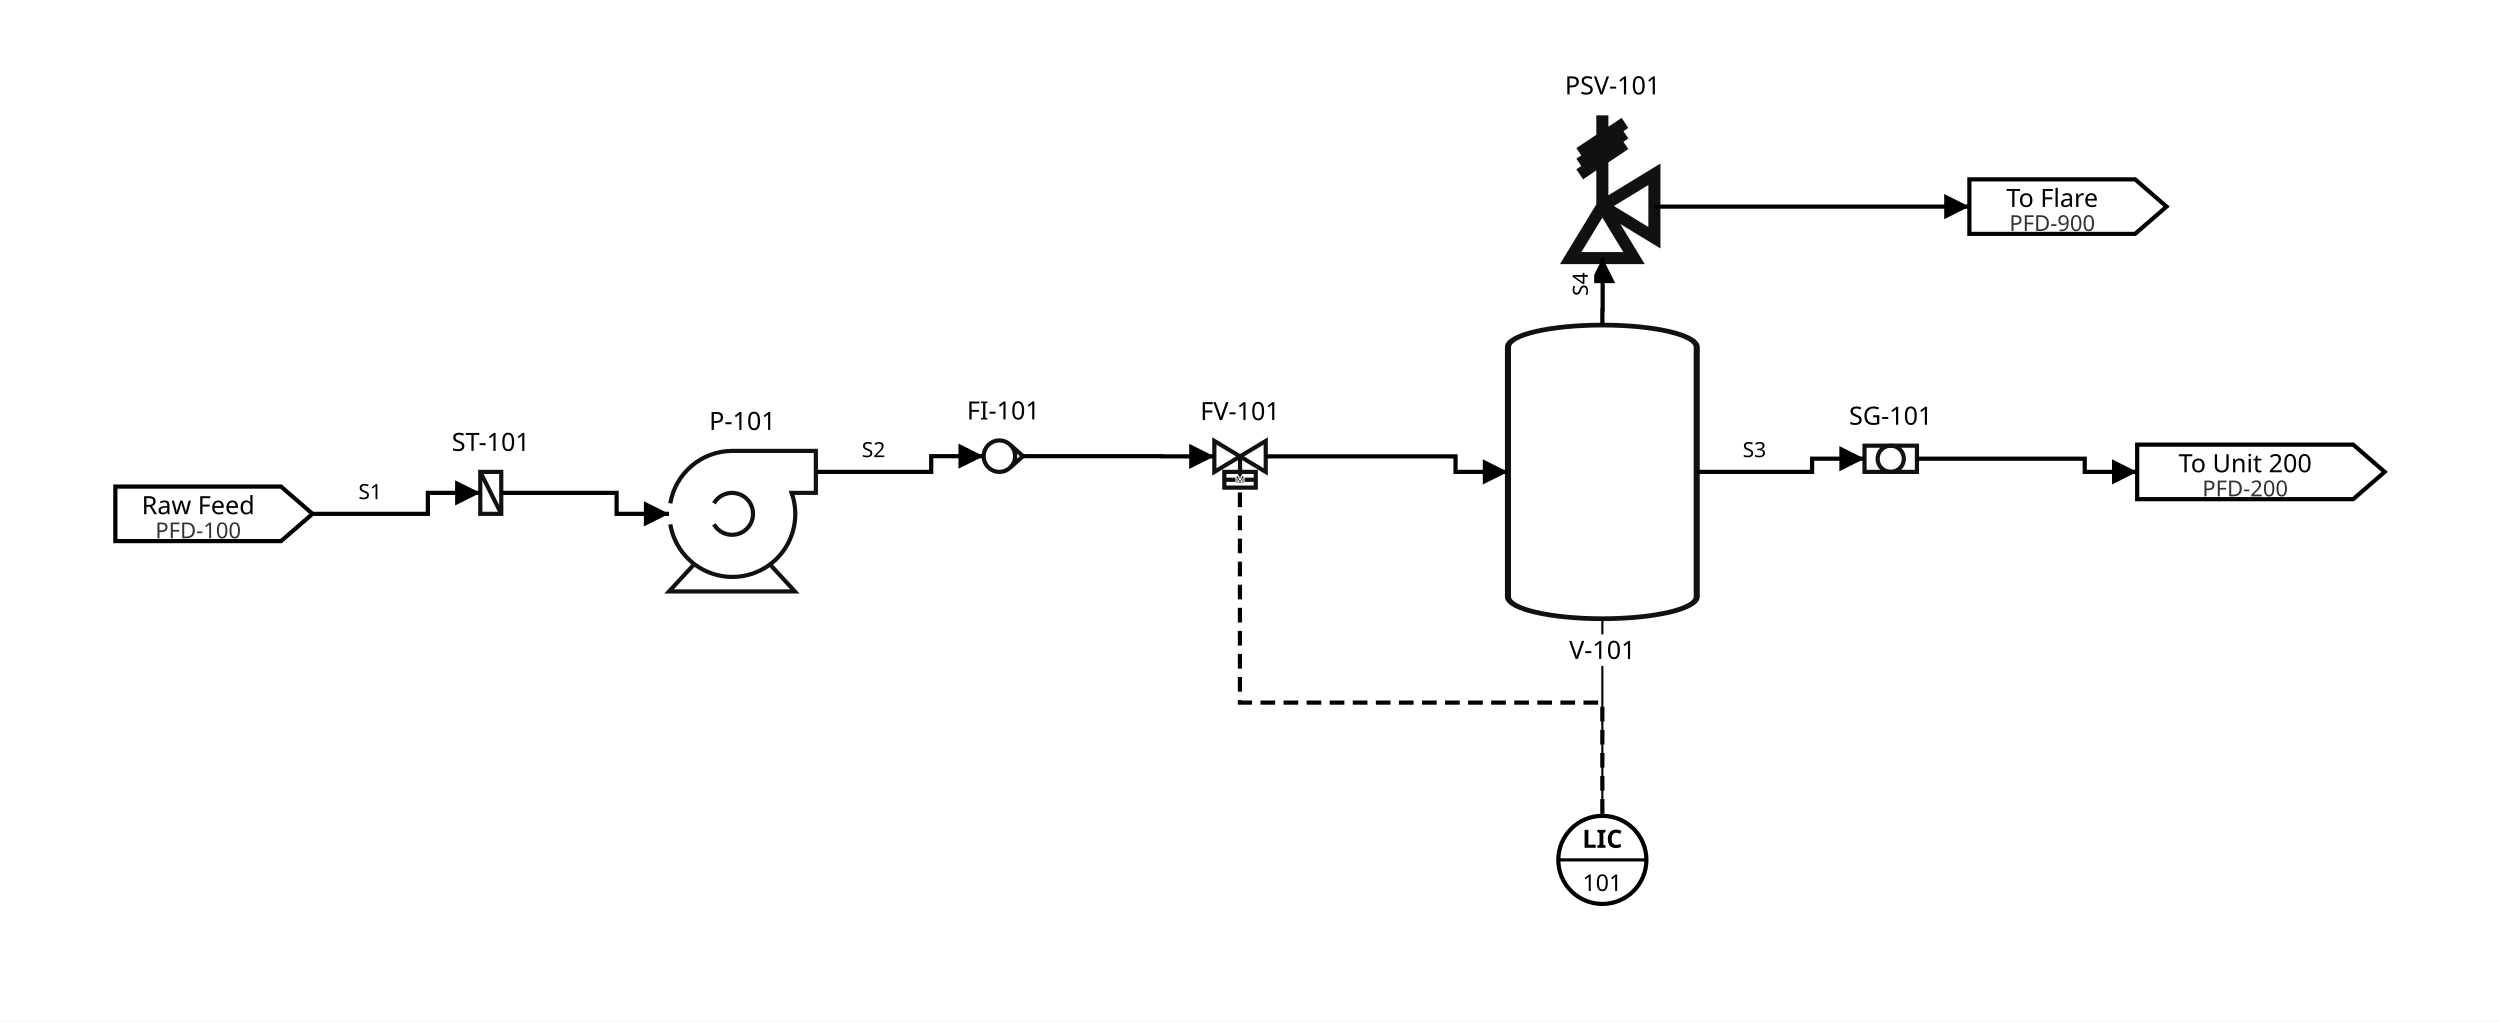
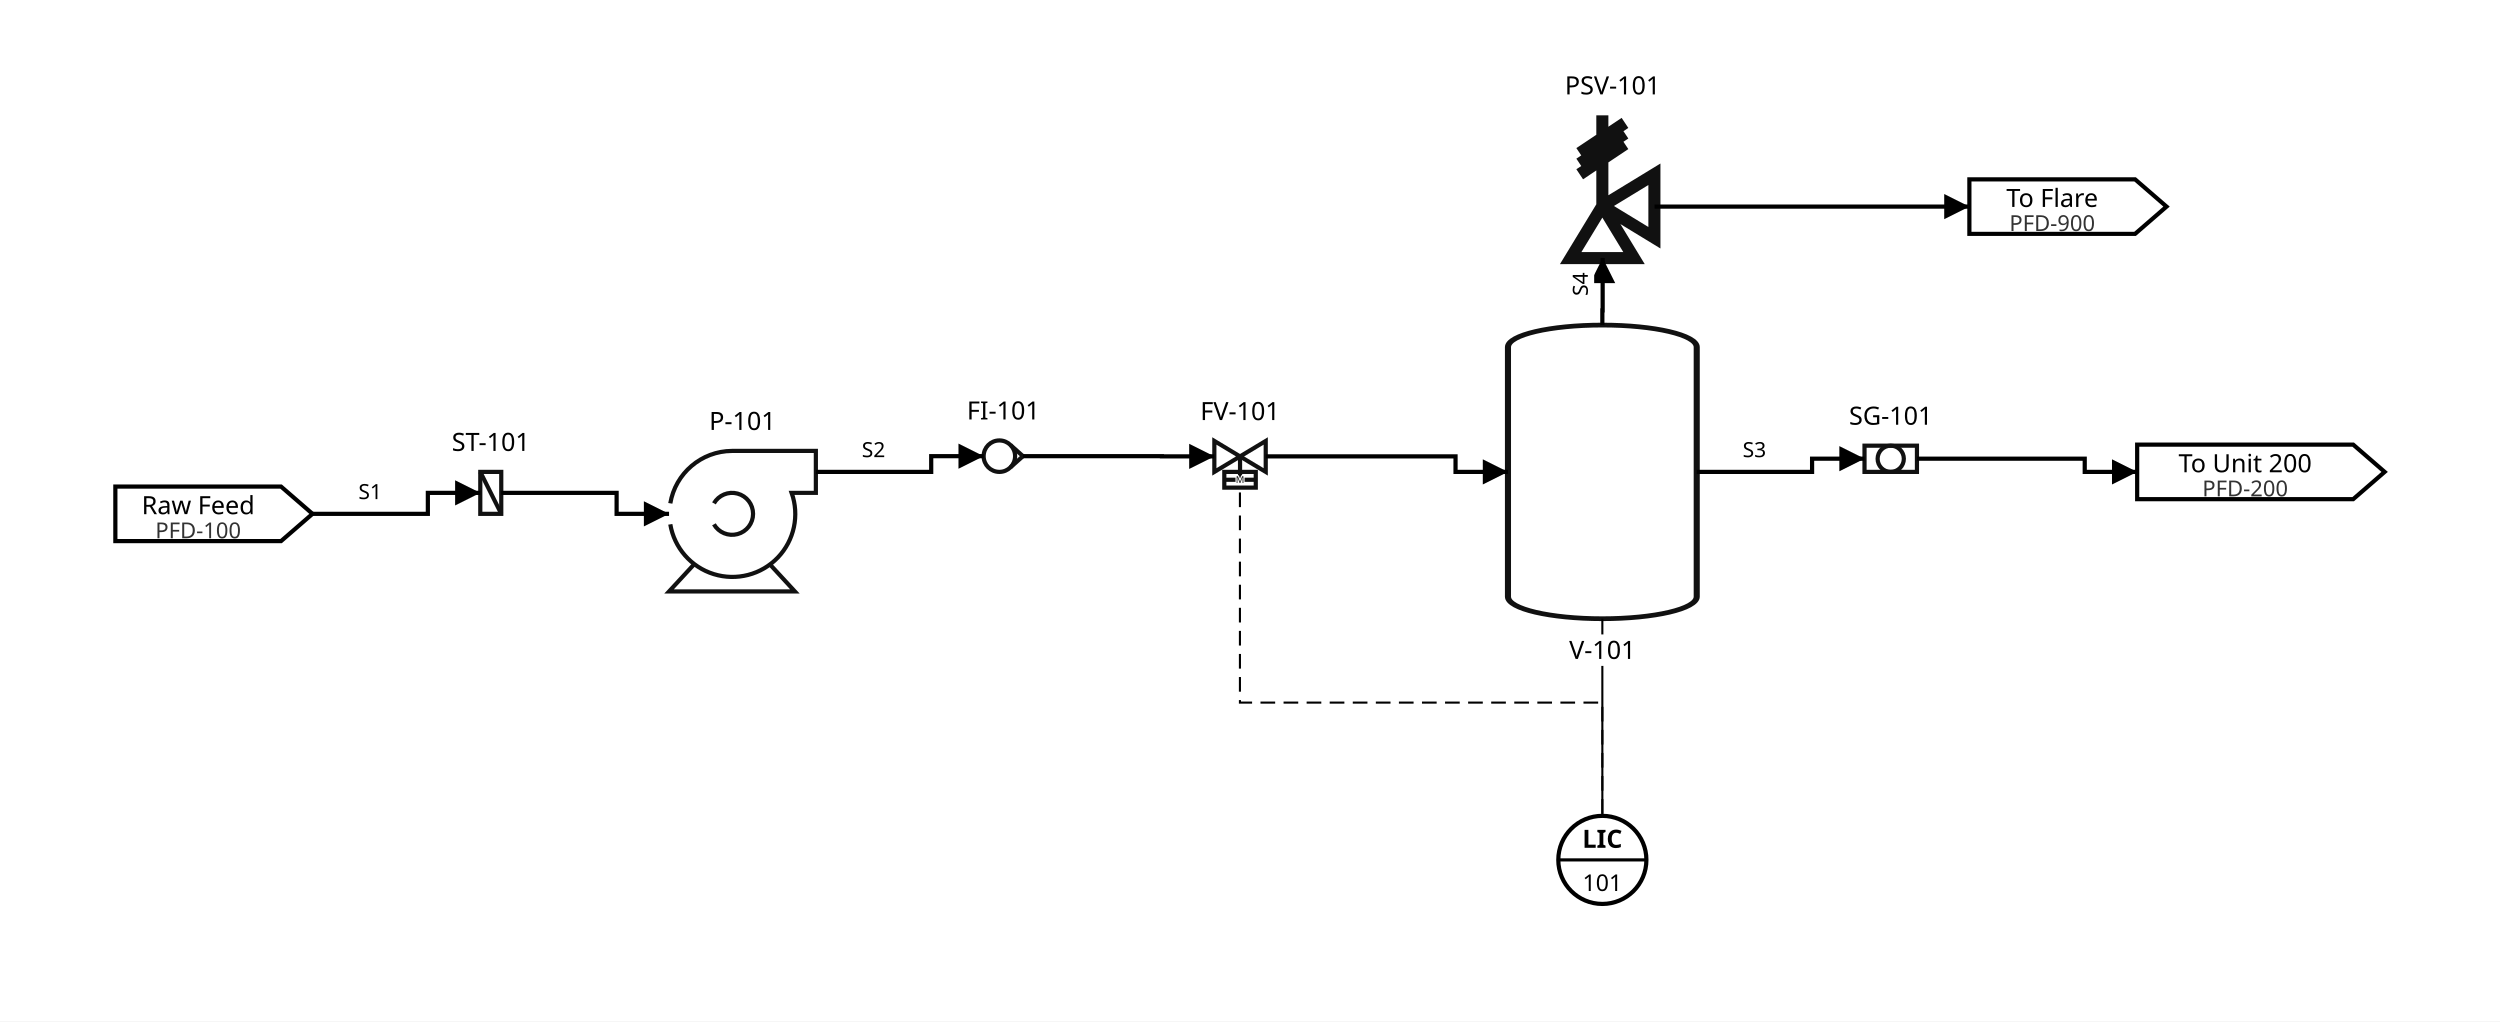
<svg xmlns="http://www.w3.org/2000/svg" width="1192" height="487" viewBox="-39.0 55.0 1192.0 487.0">
  <rect x="-39.0" y="55.0" width="1192.0" height="487.0" fill="white" />
  <defs>
    <marker id="arrow_black" viewBox="0 0 10 10" refX="10" refY="5" markerWidth="12" markerHeight="12" markerUnits="userSpaceOnUse" orient="auto-start-reverse">
      <path d="M 0 0 L 10 5 L 0 10 z" fill="black" />
    </marker>
    <symbol id="sym_fitting_rotameter" viewBox="0 0 18.8 15.0" overflow="visible">
      <g transform="scale(0.25)">
        <path d="M 51.5 9.0 L 75.0 30.0 L 51.5 51.0" fill="none" stroke="#111" stroke-width="8.0" />
        <ellipse cx="30.0" cy="30.0" rx="30.0" ry="30.0" fill="none" stroke="#111" stroke-width="8.0" />
      </g>
    </symbol>
    <symbol id="sym_fitting_sight_glass" viewBox="0 0 25.0 12.5" overflow="visible">
      <g transform="scale(0.25)">
        <rect x="0.0" y="0.0" width="100.0" height="50.0" fill="none" stroke="#111" stroke-width="8.0" />
        <ellipse cx="50.0" cy="25.0" rx="25.0" ry="25.0" fill="none" stroke="#111" stroke-width="8.0" />
      </g>
    </symbol>
    <symbol id="sym_fitting_strainer" viewBox="0 0 10.0 20.0" overflow="visible">
      <g transform="scale(0.25)">
        <rect x="0.0" y="0.0" width="40.0" height="80.0" fill="none" stroke="#111" stroke-width="8.0" />
        <path d="M 0.0 0.0 L 40.0 80.0" fill="none" stroke="#111" stroke-width="8.0" />
      </g>
    </symbol>
    <symbol id="sym_instrument_panel" viewBox="0 0 44.0 44.0" overflow="visible">
      <circle cx="22" cy="22" r="21" fill="white" stroke="black" stroke-width="2" />
      <line x1="1" y1="22" x2="43" y2="22" stroke="black" stroke-width="1.5" />
    </symbol>
    <symbol id="sym_pump" viewBox="0 0 70.0 67.0" overflow="visible">
      <path d="M 12.0 54.0 L 0.0 67.0 L 60.0 67.0 L 48.0 54.0" fill="none" stroke="#111" stroke-width="2.0" />
      <path d="M 0.6 25.0 A 30.0 30.0 0.0 0 1 30.0 0.0 L 70.0 0.0 L 70.0 20.0 L 58.45 20.0 A 30.0 30.0 0.0 0 1 51.859 50.83 A 30.0 30.0 0.0 0 1 21.341 58.742 A 30.0 30.0 0.0 0 1 0.6 35.0" fill="none" stroke="#111" stroke-width="2.0" />
      <path d="M 21.4 25.0 A 10.0 10.0 0.0 1 1 21.4 35.0" fill="none" stroke="#111" stroke-width="2.0" />
    </symbol>
    <symbol id="sym_valve_motor_ty" viewBox="0 0 24.5 22.2" overflow="visible">
      <g transform="scale(0.25)">
        <path d="M 0.0 89.0 L 0.0 30.0 L 98.0 89.0 L 98.0 30.0 Z" fill="none" stroke="#111" stroke-width="8.0" />
        <rect x="19.0" y="0.0" width="60.0" height="30.0" fill="none" stroke="#111" stroke-width="8.0" />
        <path d="M 49.0 15.0 L 49.0 59.0 M 19.0 15.0 L 79.0 15.0" fill="none" stroke="#111" stroke-width="8.0" />
        <g transform="translate(0, 30.2) scale(1, -1)">
          <text x="49.0" y="21.4" font-family="sans-serif" font-size="18.0" text-anchor="middle" fill="white" stroke="white" stroke-width="4.5" stroke-linejoin="round">M</text>
        </g>
        <g transform="translate(0, 30.2) scale(1, -1)">
          <text x="49.0" y="21.4" font-family="sans-serif" font-size="18.0" text-anchor="middle" fill="#111">M</text>
        </g>
      </g>
    </symbol>
    <symbol id="sym_valve_psv" viewBox="0 0 13.9 23.6" preserveAspectRatio="none" overflow="visible">
      <g transform="scale(0.25)">
        <path d="M 0.0 94.5 L 21.0 60.0 L 55.5 39.0 L 55.5 81.0 L 21.0 60.0 L 42.0 94.5 Z M 21.0 61.0 L 21.0 0.0 M 6.0 39.0 L 36.0 19.0 M 6.0 32.0 L 36.0 12.0 M 6.0 25.0 L 36.0 5.0" fill="none" stroke="#111" stroke-width="8.0" />
      </g>
    </symbol>
    <symbol id="sym_vessel" viewBox="0 0 62.0 100.0" preserveAspectRatio="none" overflow="visible">
      <g transform="scale(0.62, 0.5)">
        <path d="M 0.0 15.0 A 50.0 15.0 0.0 0 1 50.0 0.0 A 50.0 15.0 0.0 0 1 100.0 15.0 L 100.0 185.0 A 50.0 15.0 0.0 0 1 50.0 200.0 A 50.0 15.0 0.0 0 1 0.0 185.0 Z" fill="none" stroke="#111" stroke-width="3.226" />
      </g>
    </symbol>
  </defs>
  <g id="units">
    <polygon points="16.0,287 95,287 110,300 95,313 16.0,313" fill="transparent" stroke="black" stroke-width="2" />
    <text x="55.5" y="296" font-family="sans-serif" font-size="12" text-anchor="middle" dominant-baseline="middle">Raw Feed</text>
    <text x="55.5" y="308" font-family="sans-serif" font-size="10.5" text-anchor="middle" dominant-baseline="middle" fill="#333">PFD-100</text>
    <use href="#sym_fitting_strainer" x="190" y="280" width="10.0" height="20.0" />
    <use href="#sym_pump" x="280" y="270" width="70.0" height="67.0" />
    <use href="#sym_fitting_rotameter" x="430" y="265" width="18.8" height="15.0" />
    <use href="#sym_valve_motor_ty" x="540" y="265.3" width="24.5" height="22.2" transform="translate(0, 552.8) scale(1, -1)" />
    <use href="#sym_vessel" x="680" y="210" width="90" height="140" />
    <use href="#sym_valve_psv" x="709.89" y="110" width="40" height="68" />
    <polygon points="900,140.508 979.0,140.508 994.0,153.508 979.0,166.508 900,166.508" fill="transparent" stroke="black" stroke-width="2" />
    <text x="939.5" y="149.508" font-family="sans-serif" font-size="12" text-anchor="middle" dominant-baseline="middle">To Flare</text>
    <text x="939.5" y="161.508" font-family="sans-serif" font-size="10.5" text-anchor="middle" dominant-baseline="middle" fill="#333">PFD-900</text>
    <use href="#sym_fitting_sight_glass" x="850" y="267.5" width="25.0" height="12.5" />
    <polygon points="980,267 1083.0,267 1098.0,280 1083.0,293 980,293" fill="transparent" stroke="black" stroke-width="2" />
    <text x="1031.5" y="276" font-family="sans-serif" font-size="12" text-anchor="middle" dominant-baseline="middle">To Unit 200</text>
    <text x="1031.5" y="288" font-family="sans-serif" font-size="10.5" text-anchor="middle" dominant-baseline="middle" fill="#333">PFD-200</text>
  </g>
  <g id="streams">
    <path d="M 110.0,300.0 L 165.0,300.0 L 165.0,290.0 L 190.0,290.0" fill="none" stroke="black" stroke-width="2" marker-end="url(#arrow_black)" />
    <path d="M 200.0,290.0 L 255.0,290.0 L 255.0,300.0 L 280.0,300.0" fill="none" stroke="black" stroke-width="2" marker-end="url(#arrow_black)" />
    <path d="M 350.0,280.0 L 405.0,280.0 L 405.0,272.5 L 430.0,272.5" fill="none" stroke="black" stroke-width="2" marker-end="url(#arrow_black)" />
    <path d="M 448.8,272.5 L 515.0,272.5 L 515.0,272.6 L 540.0,272.6" fill="none" stroke="black" stroke-width="2" marker-end="url(#arrow_black)" />
    <path d="M 564.5,272.6 L 655.0,272.6 L 655.0,280.0 L 680.0,280.0" fill="none" stroke="black" stroke-width="2" marker-end="url(#arrow_black)" />
    <path d="M 770.0,280.0 L 825.0,280.0 L 825.0,273.7 L 850.0,273.7" fill="none" stroke="black" stroke-width="2" marker-end="url(#arrow_black)" />
    <path d="M 875.0,273.7 L 955.0,273.7 L 955.0,280.0 L 980,280.0" fill="none" stroke="black" stroke-width="2" marker-end="url(#arrow_black)" />
    <path d="M 725.0,210.0 L 725.0,203.0 L 725.144,203.0 L 725.144,178.0" fill="none" stroke="black" stroke-width="2" marker-end="url(#arrow_black)" />
    <path d="M 749.892,153.508 L 900,153.508" fill="none" stroke="black" stroke-width="2" marker-end="url(#arrow_black)" />
-     <path d="M 725.0,443.0 L 725.0,390.0 L 552.2,390.0 L 552.2,287.5" fill="none" stroke="black" stroke-width="2" stroke-dasharray="7,4" />
+     <path d="M 725.0,443.0 L 725.0,390.0 L 552.2,390.0 L 552.2,287.5" fill="none" stroke="black" stroke-width="1" stroke-dasharray="7,4" />
    <rect x="128.3" y="283.0" width="18.4" height="13.0" fill="white" />
    <text x="137.5" y="289.5" font-family="sans-serif" font-size="10" text-anchor="middle" dominant-baseline="middle" fill="black">S1</text>
    <rect x="368.3" y="263.0" width="18.4" height="13.0" fill="white" />
    <text x="377.5" y="269.5" font-family="sans-serif" font-size="10" text-anchor="middle" dominant-baseline="middle" fill="black">S2</text>
    <rect x="788.3" y="263.0" width="18.4" height="13.0" fill="white" />
    <text x="797.5" y="269.5" font-family="sans-serif" font-size="10" text-anchor="middle" dominant-baseline="middle" fill="black">S3</text>
    <rect x="708.1" y="181.3" width="13.0" height="18.4" fill="white" />
    <text x="714.6" y="190.5" font-family="sans-serif" font-size="10" text-anchor="middle" dominant-baseline="middle" fill="black" transform="rotate(-90, 714.6, 190.5)">S4</text>
  </g>
  <g id="instrument_taps">
    <line x1="725" y1="350" x2="725" y2="465" stroke="black" stroke-width="1" />
  </g>
  <g id="instruments">
    <use href="#sym_instrument_panel" x="703" y="443" width="44.0" height="44.0" />
    <text x="725.0" y="455.0" font-family="sans-serif" font-size="12" font-weight="bold" text-anchor="middle" dominant-baseline="middle">LIC</text>
    <text x="725.0" y="476.0" font-family="sans-serif" font-size="11" text-anchor="middle" dominant-baseline="middle">101</text>
  </g>
  <g id="unit_labels">
    <rect x="171.2" y="258.0" width="47.6" height="15.0" fill="white" />
    <text x="195.0" y="270" font-family="sans-serif" font-size="12" text-anchor="middle" dominant-baseline="baseline">ST-101</text>
    <rect x="294.5" y="248.0" width="41.0" height="15.0" fill="white" />
    <text x="315.0" y="260" font-family="sans-serif" font-size="12" text-anchor="middle" dominant-baseline="baseline">P-101</text>
    <rect x="415.6" y="243.0" width="47.6" height="15.0" fill="white" />
    <text x="439.4" y="255" font-family="sans-serif" font-size="12" text-anchor="middle" dominant-baseline="baseline">FI-101</text>
    <rect x="528.5" y="243.3" width="47.6" height="15.0" fill="white" />
    <text x="552.25" y="255.3" font-family="sans-serif" font-size="12" text-anchor="middle" dominant-baseline="baseline">FV-101</text>
    <rect x="704.5" y="357.5" width="41.0" height="15.0" fill="white" />
    <text x="725.0" y="365" font-family="sans-serif" font-size="12" text-anchor="middle" dominant-baseline="middle">V-101</text>
    <rect x="702.8" y="88.0" width="54.2" height="15.0" fill="white" />
    <text x="729.892" y="100" font-family="sans-serif" font-size="12" text-anchor="middle" dominant-baseline="baseline">PSV-101</text>
    <rect x="838.7" y="245.5" width="47.6" height="15.0" fill="white" />
    <text x="862.5" y="257.5" font-family="sans-serif" font-size="12" text-anchor="middle" dominant-baseline="baseline">SG-101</text>
  </g>
</svg>
